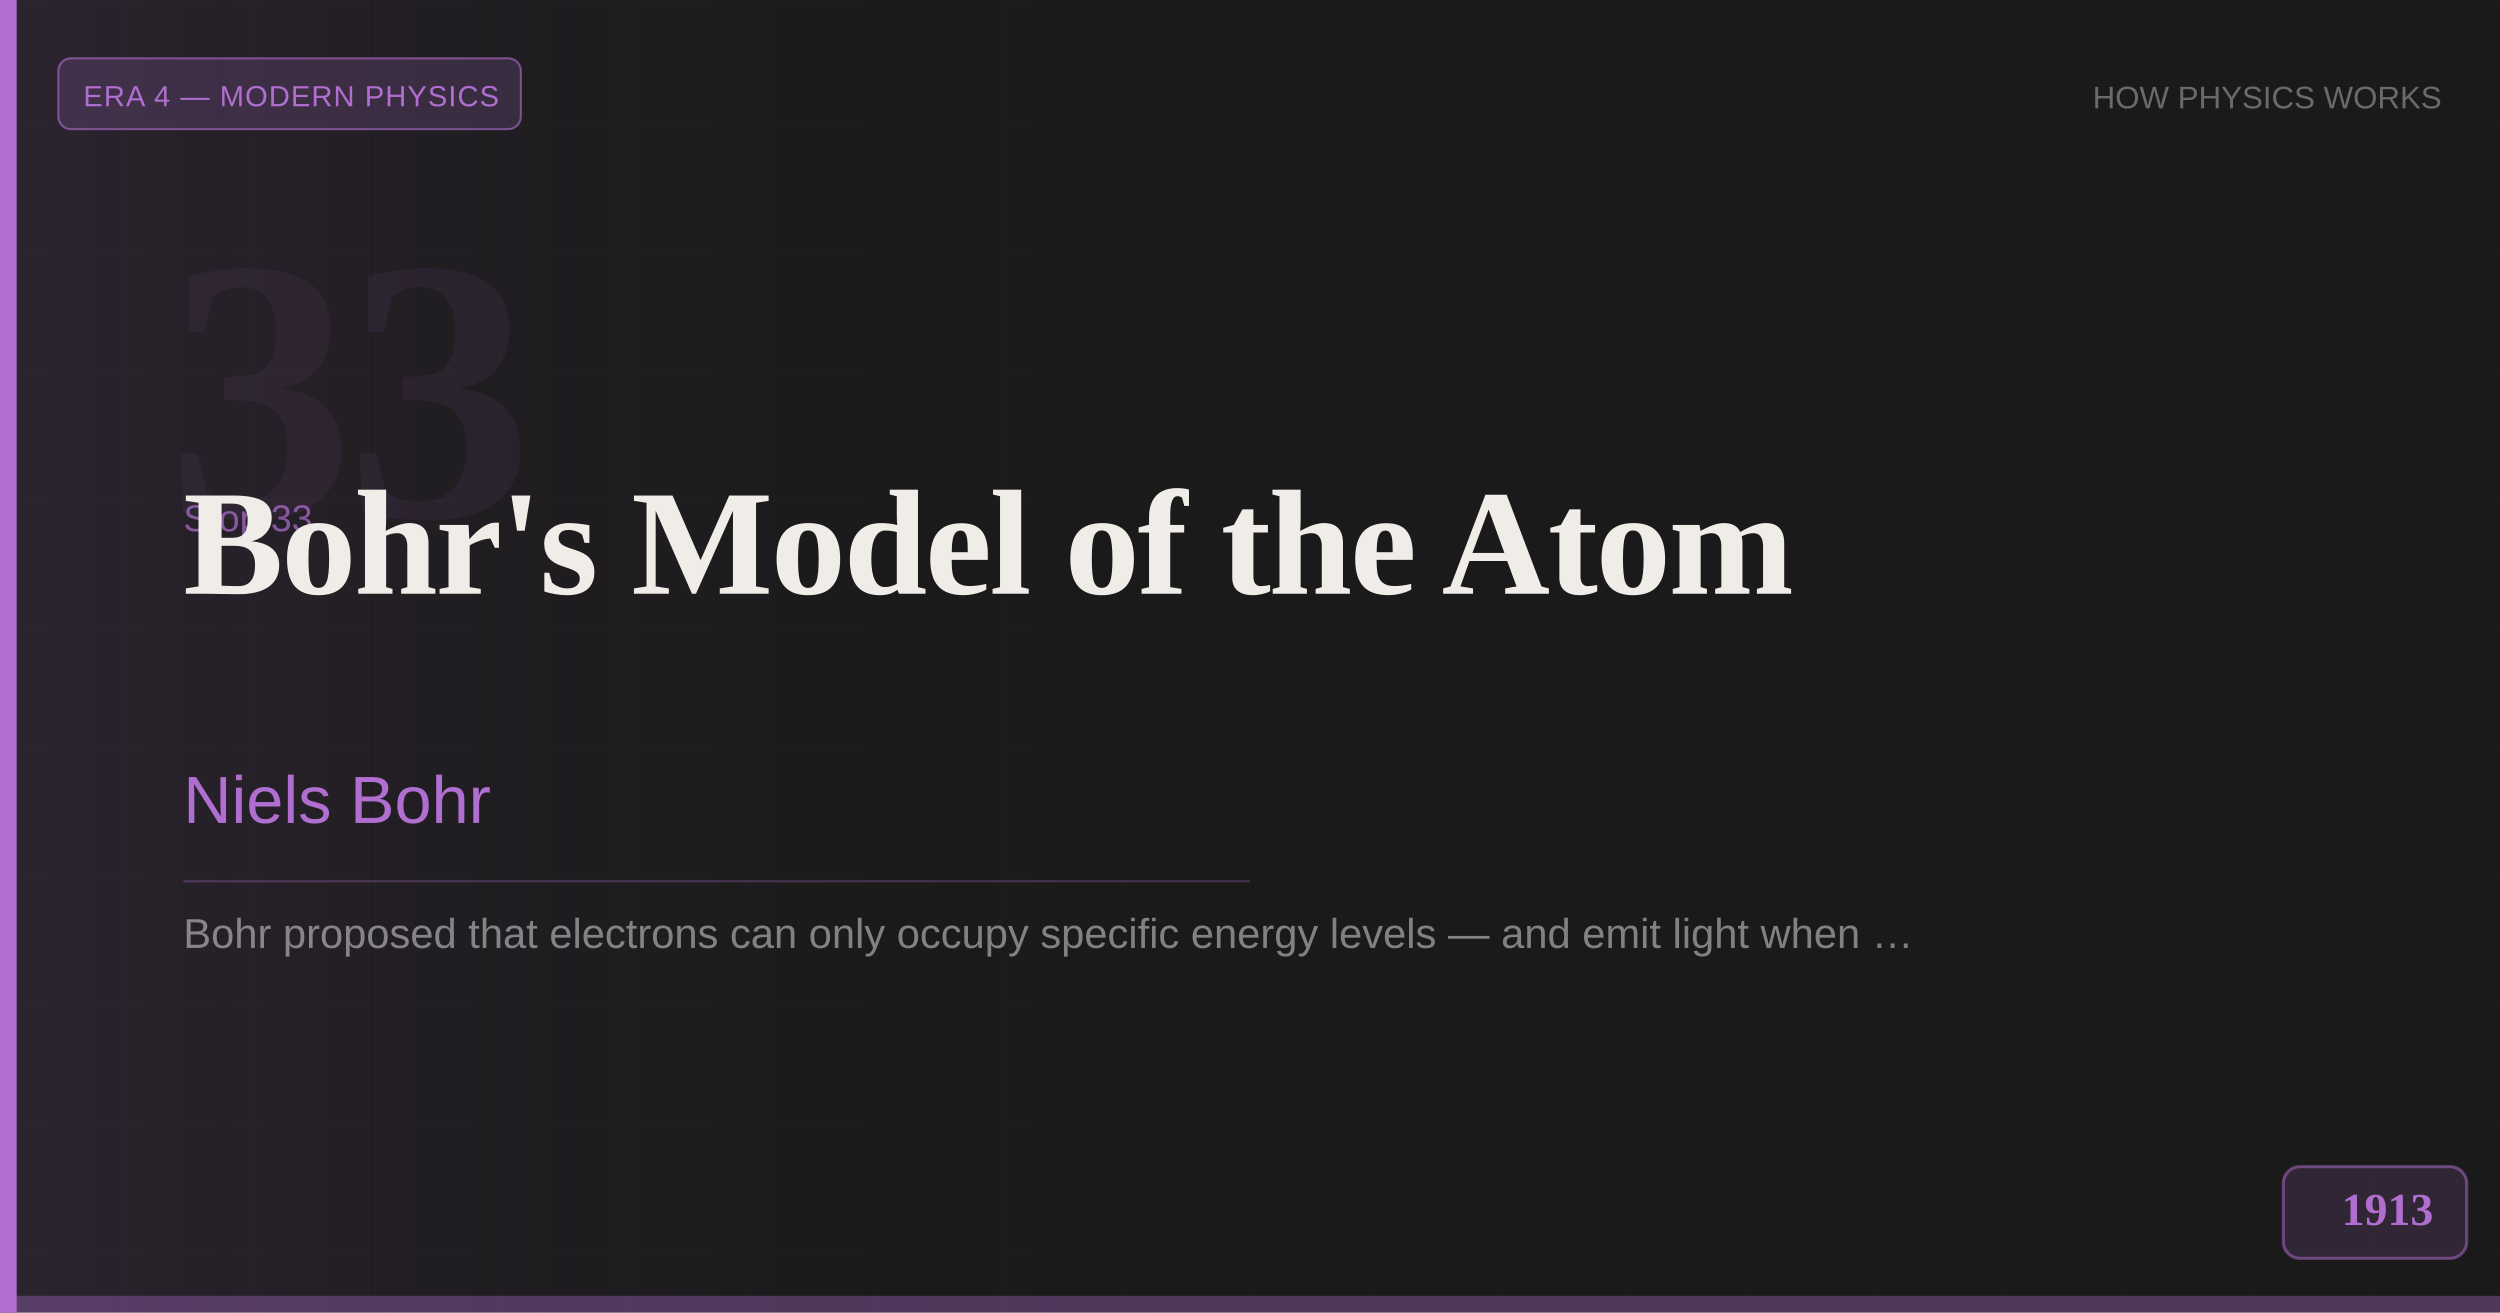
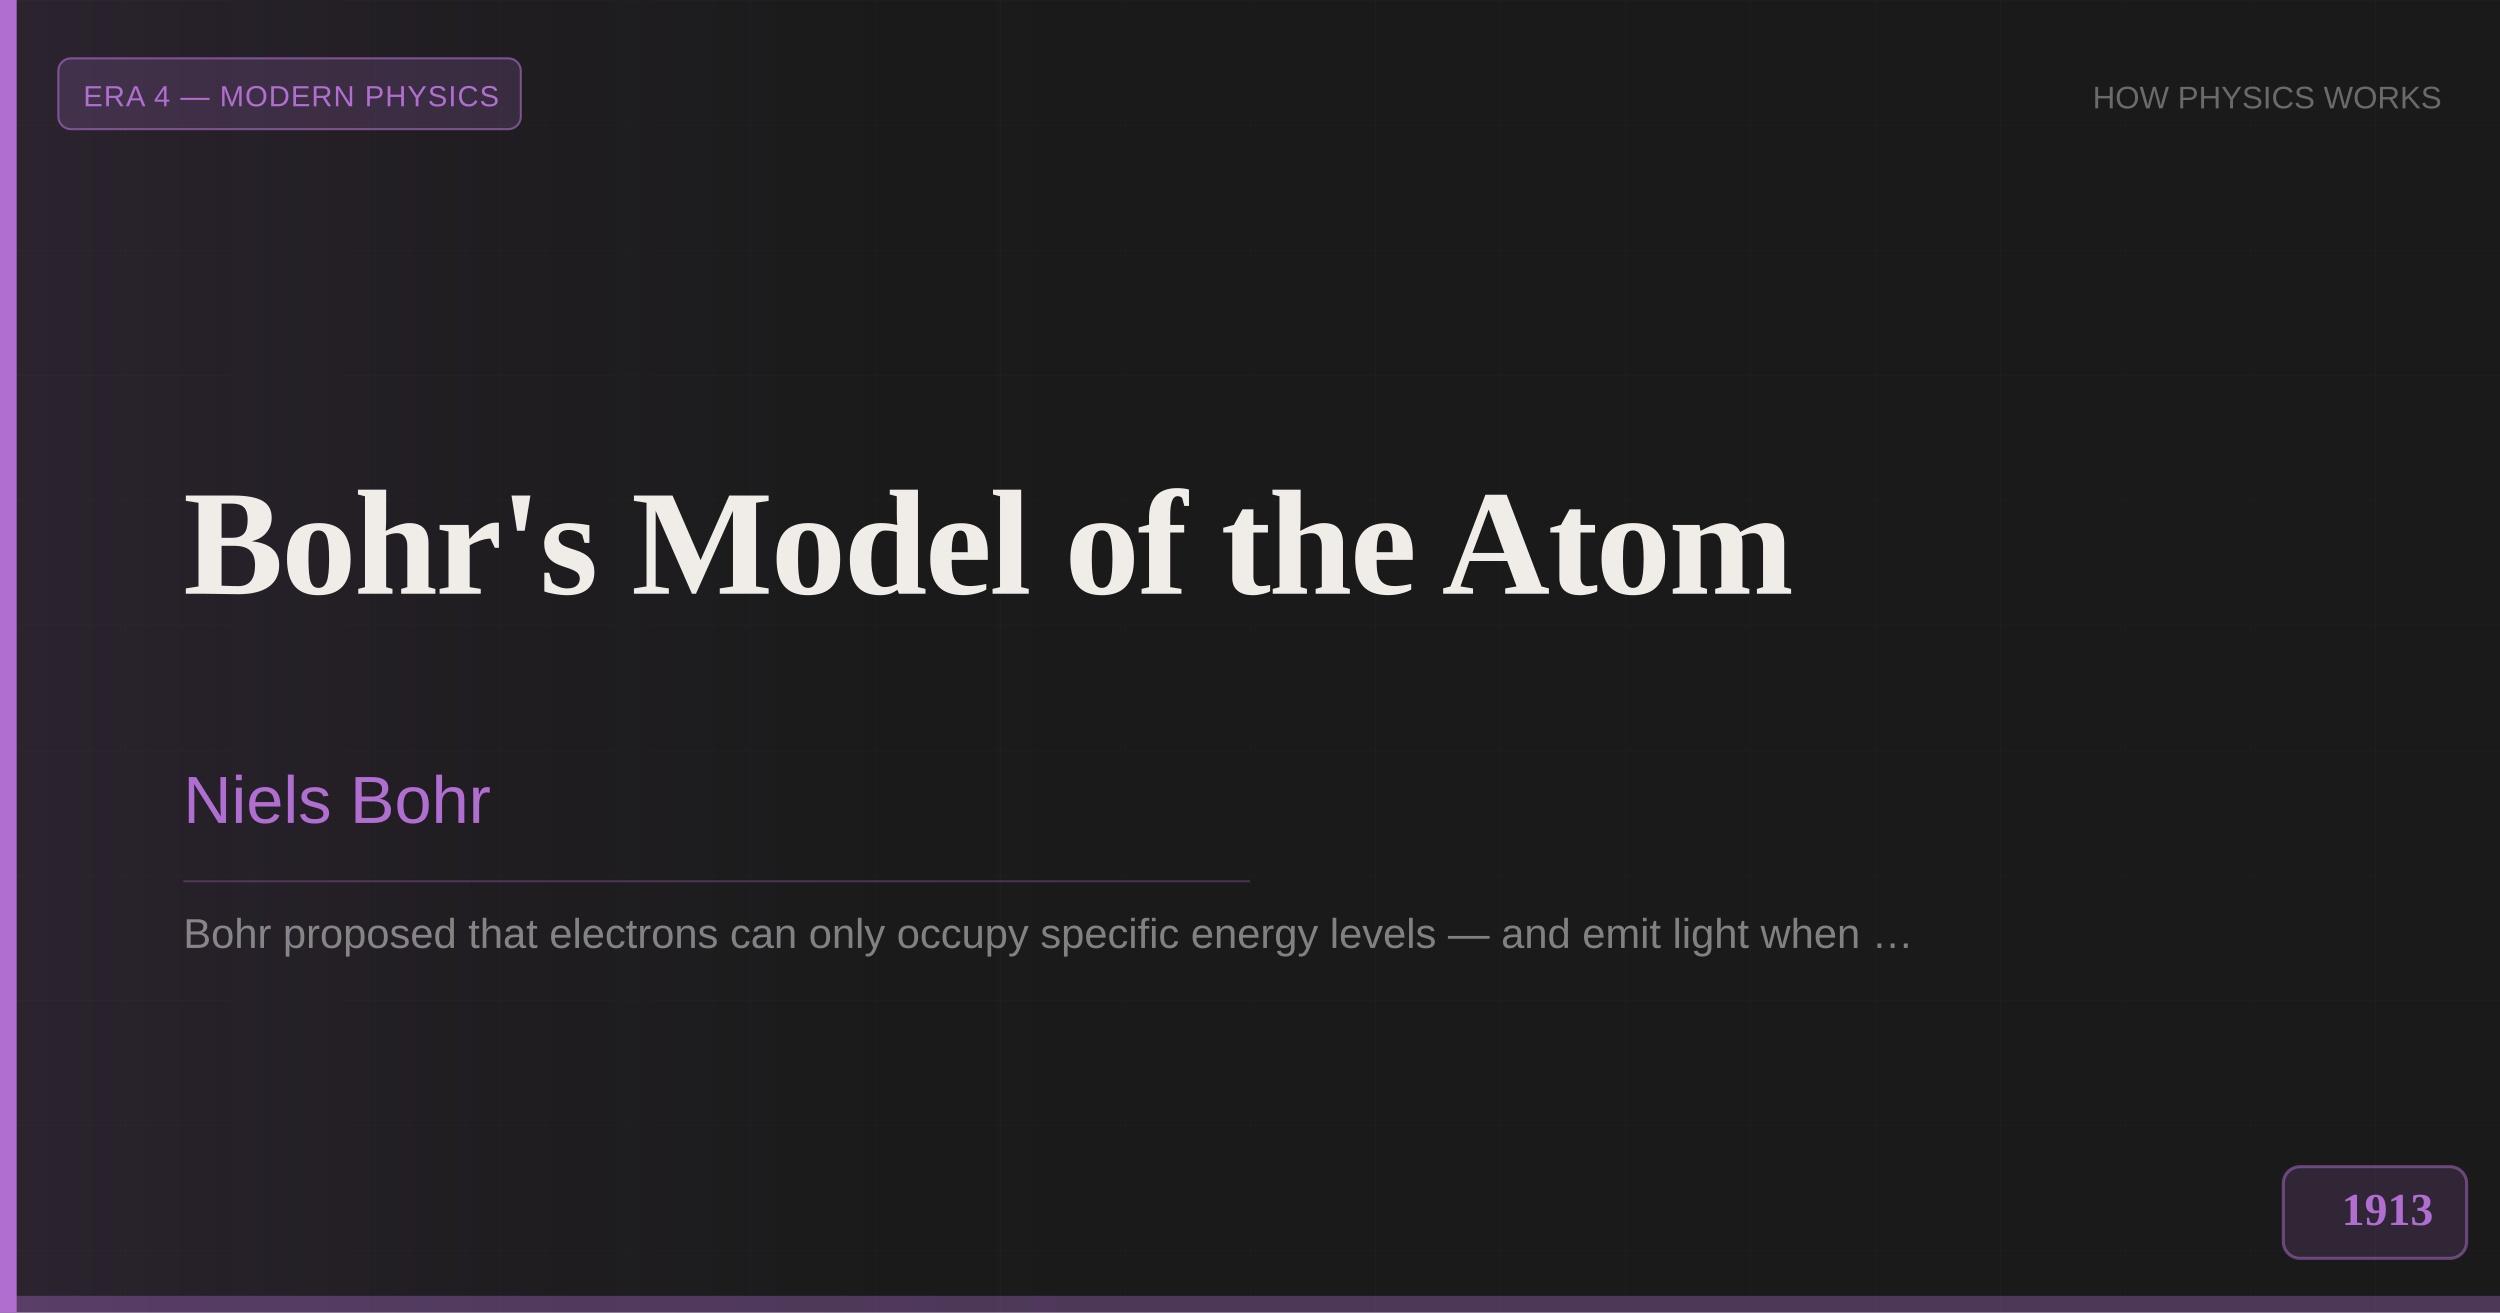
<svg xmlns="http://www.w3.org/2000/svg" width="1200" height="630" viewBox="0 0 1200 630">
  <rect width="1200" height="630" fill="#1a1a1a" />
  <defs>
    <pattern id="grid" width="60" height="60" patternUnits="userSpaceOnUse">
      <path d="M 60 0 L 0 0 0 60" fill="none" stroke="#ffffff" stroke-width="0.3" opacity="0.04" />
    </pattern>
    <linearGradient id="bgGrad" x1="0" y1="0" x2="1" y2="0">
      <stop offset="0%" stop-color="#b06fd0" stop-opacity="0.12" />
      <stop offset="100%" stop-color="#1a1a1a" stop-opacity="0" />
    </linearGradient>
  </defs>
  <rect width="1200" height="630" fill="url(#grid)" />
  <rect width="560" height="630" fill="url(#bgGrad)" />
  <rect x="0" y="0" width="8" height="630" fill="#b06fd0" />
  <rect x="28" y="28" width="222" height="34" rx="6" fill="#b06fd0" fill-opacity="0.18" />
  <rect x="28" y="28" width="222" height="34" rx="6" fill="none" stroke="#b06fd0" stroke-width="1" stroke-opacity="0.6" />
  <text x="40" y="51" font-family="'DM Sans', Arial, sans-serif" font-size="14" font-weight="500" fill="#b06fd0" letter-spacing="0.5">ERA 4 — MODERN PHYSICS</text>
  <text x="1172" y="52" text-anchor="end" font-family="'DM Sans', Arial, sans-serif" font-size="15" font-weight="400" fill="#ffffff" fill-opacity="0.35">HOW PHYSICS WORKS</text>
-   <text x="80" y="248" font-family="Georgia, 'Times New Roman', serif" font-size="180" font-weight="700" fill="#b06fd0" fill-opacity="0.07" letter-spacing="-4">33</text>
-   <text x="88" y="255" font-family="'DM Sans', Arial, sans-serif" font-size="18" font-weight="400" fill="#b06fd0" fill-opacity="0.7">Stop 33</text>
  <text x="88" y="285" font-family="Georgia, 'Times New Roman', serif" font-size="72" font-weight="600" fill="#f0ede8" letter-spacing="-1">Bohr's Model of the Atom</text>
  <text x="88" y="395" font-family="'DM Sans', Arial, sans-serif" font-size="32" font-weight="400" fill="#b06fd0">Niels Bohr</text>
  <line x1="88" y1="423" x2="600" y2="423" stroke="#b06fd0" stroke-width="1" stroke-opacity="0.3" />
  <text x="88" y="455" font-family="'DM Sans', Arial, sans-serif" font-size="20" font-weight="300" fill="#ffffff" fill-opacity="0.45">Bohr proposed that electrons can only occupy specific energy levels — and emit light when …</text>
  <rect x="1096" y="560" width="88" height="44" rx="8" fill="#b06fd0" fill-opacity="0.15" />
  <rect x="1096" y="560" width="88" height="44" rx="8" fill="none" stroke="#b06fd0" stroke-width="1.5" stroke-opacity="0.5" />
  <text x="1168" y="588" text-anchor="end" font-family="Georgia, 'Times New Roman', serif" font-size="22" font-weight="600" fill="#b06fd0">1913</text>
  <rect x="0" y="622" width="1200" height="8" fill="#b06fd0" fill-opacity="0.35" />
</svg>
